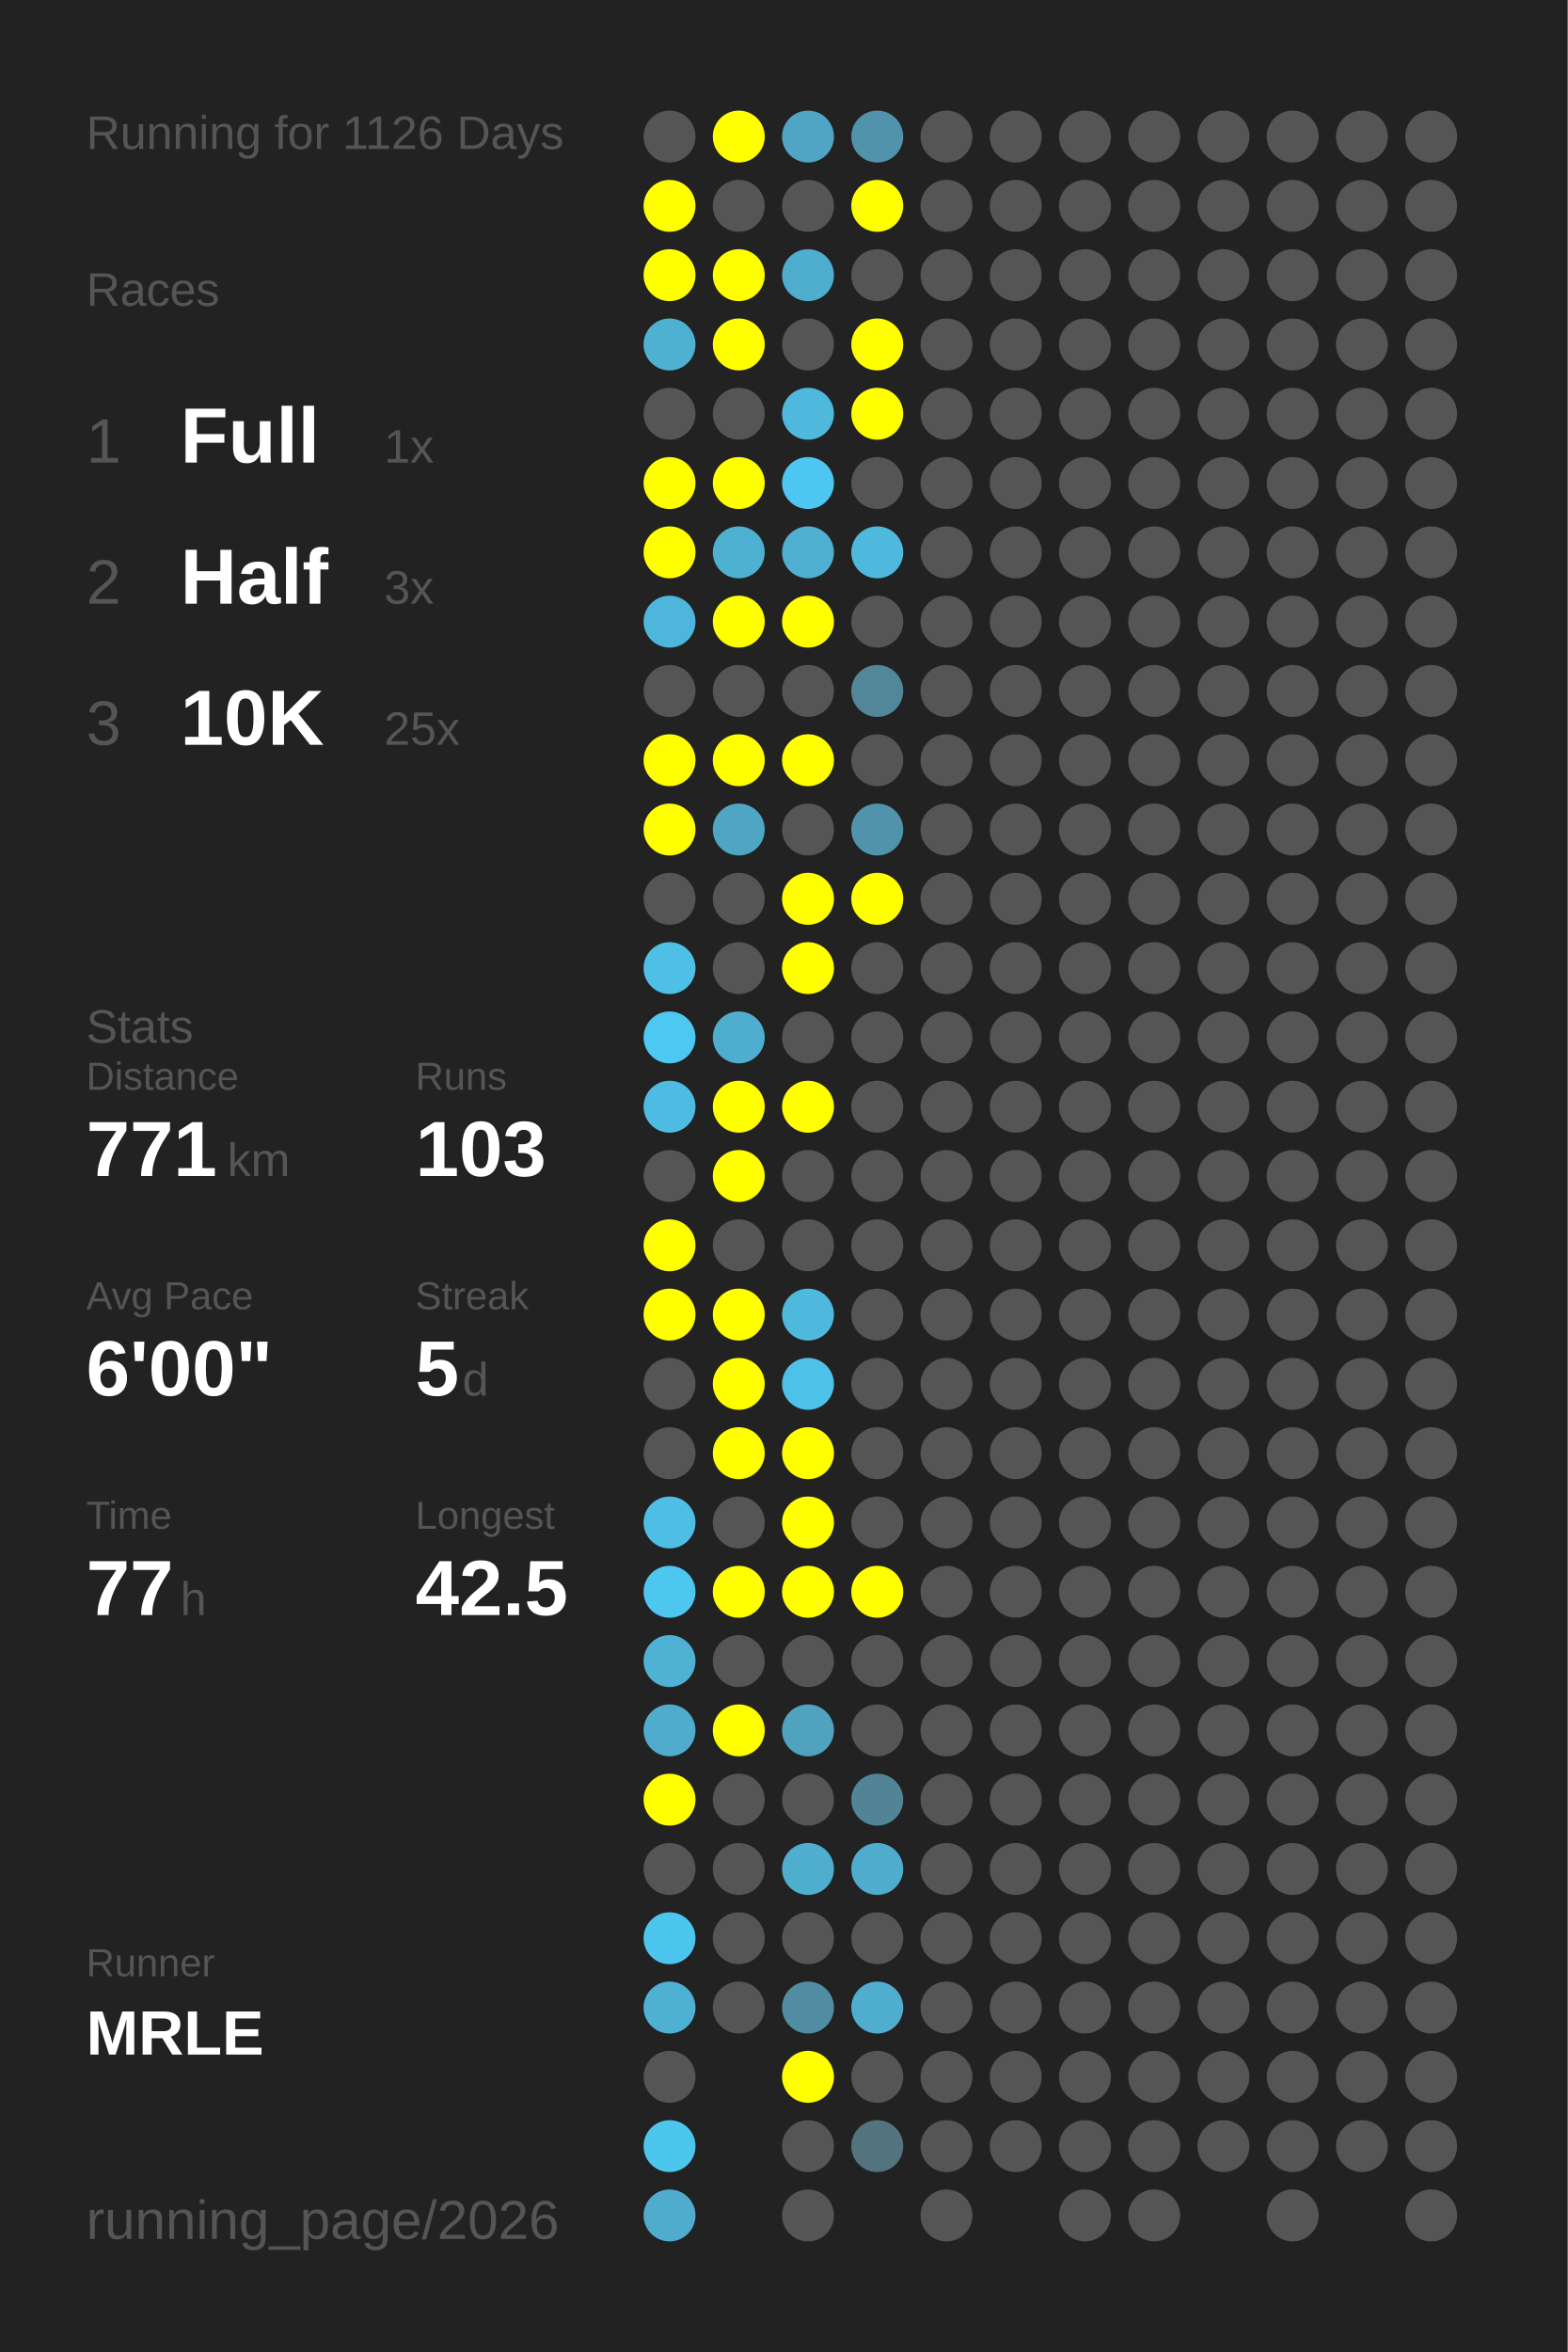
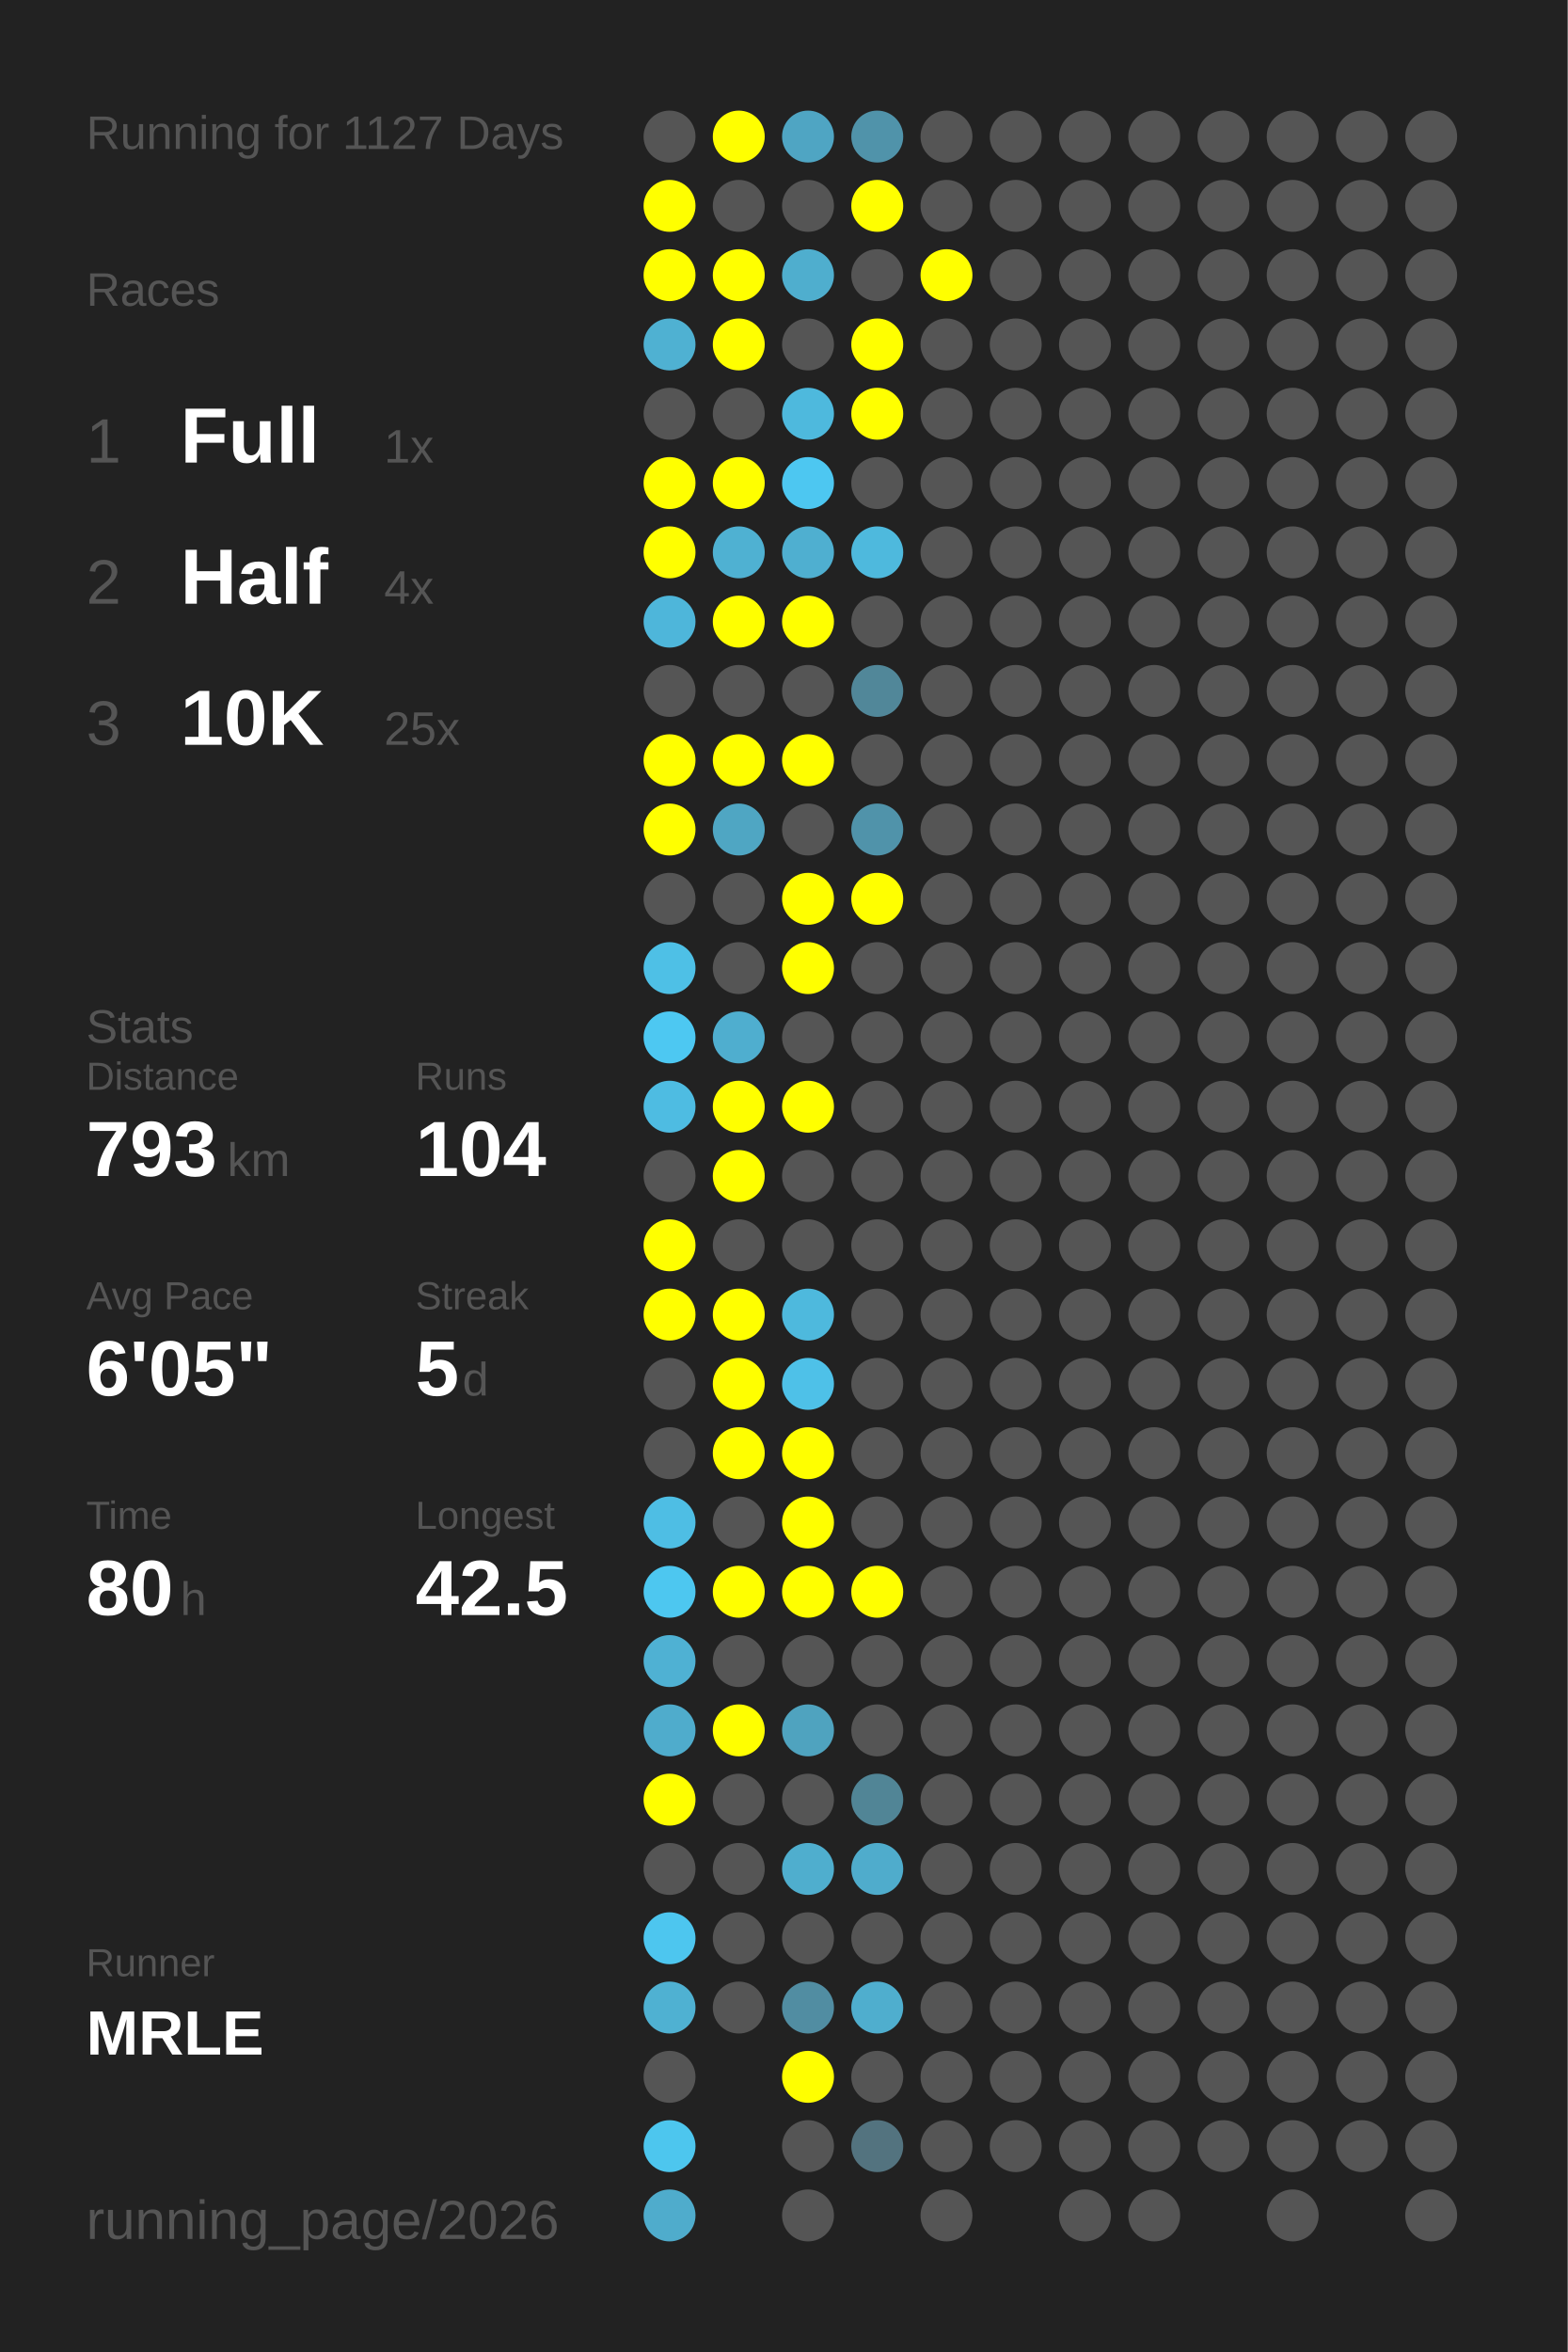
<svg xmlns="http://www.w3.org/2000/svg" baseProfile="full" height="300mm" version="1.1" viewBox="0,0,200,300" width="200mm">
  <defs />
  <rect fill="#222222" height="300" width="200" x="0" y="0" />
-   <text fill="#555555" style="font-size:6px; font-family:Arial;" x="11" y="19">Running for 1126 Days</text>
+   <text fill="#555555" style="font-size:6px; font-family:Arial;" x="11" y="19">Running for 1127 Days</text>
  <text fill="#555555" style="font-size:6px; font-family:Arial;" x="11" y="39">Races</text>
  <text fill="#555555" style="font-size:8px; font-family:Arial;" x="11" y="59">1</text>
  <text fill="#FFFFFF" style="font-size:10px; font-family:Arial; font-weight:bold;" x="23" y="59">Full</text>
  <text fill="#555555" style="font-size:6px; font-family:Arial;" x="49" y="59">1x</text>
  <text fill="#555555" style="font-size:8px; font-family:Arial;" x="11" y="77">2</text>
  <text fill="#FFFFFF" style="font-size:10px; font-family:Arial; font-weight:bold;" x="23" y="77">Half</text>
-   <text fill="#555555" style="font-size:6px; font-family:Arial;" x="49" y="77">3x</text>
+   <text fill="#555555" style="font-size:6px; font-family:Arial;" x="49" y="77">4x</text>
  <text fill="#555555" style="font-size:8px; font-family:Arial;" x="11" y="95">3</text>
  <text fill="#FFFFFF" style="font-size:10px; font-family:Arial; font-weight:bold;" x="23" y="95">10K</text>
  <text fill="#555555" style="font-size:6px; font-family:Arial;" x="49" y="95">25x</text>
  <text fill="#555555" style="font-size:6px; font-family:Arial;" x="11" y="133">Stats</text>
  <text fill="#555555" style="font-size:5px; font-family:Arial;" x="11" y="139">Distance</text>
-   <text fill="#FFFFFF" style="font-size:10px; font-family:Arial; font-weight:bold;" x="11" y="150">771</text>
+   <text fill="#FFFFFF" style="font-size:10px; font-family:Arial; font-weight:bold;" x="11" y="150">793</text>
  <text fill="#555555" style="font-size:6px; font-family:Arial;" x="29" y="150">km</text>
  <text fill="#555555" style="font-size:5px; font-family:Arial;" x="53" y="139">Runs</text>
-   <text fill="#FFFFFF" style="font-size:10px; font-family:Arial; font-weight:bold;" x="53" y="150">103</text>
+   <text fill="#FFFFFF" style="font-size:10px; font-family:Arial; font-weight:bold;" x="53" y="150">104</text>
  <text fill="#555555" style="font-size:5px; font-family:Arial;" x="11" y="167">Avg Pace</text>
-   <text fill="#FFFFFF" style="font-size:10px; font-family:Arial; font-weight:bold;" x="11" y="178">6'00"</text>
+   <text fill="#FFFFFF" style="font-size:10px; font-family:Arial; font-weight:bold;" x="11" y="178">6'05"</text>
  <text fill="#555555" style="font-size:5px; font-family:Arial;" x="53" y="167">Streak</text>
  <text fill="#FFFFFF" style="font-size:10px; font-family:Arial; font-weight:bold;" x="53" y="178">5</text>
  <text fill="#555555" style="font-size:6px; font-family:Arial;" x="59" y="178">d</text>
  <text fill="#555555" style="font-size:5px; font-family:Arial;" x="11" y="195">Time</text>
-   <text fill="#FFFFFF" style="font-size:10px; font-family:Arial; font-weight:bold;" x="11" y="206">77</text>
+   <text fill="#FFFFFF" style="font-size:10px; font-family:Arial; font-weight:bold;" x="11" y="206">80</text>
  <text fill="#555555" style="font-size:6px; font-family:Arial;" x="23" y="206">h</text>
  <text fill="#555555" style="font-size:5px; font-family:Arial;" x="53" y="195">Longest</text>
  <text fill="#FFFFFF" style="font-size:10px; font-family:Arial; font-weight:bold;" x="53" y="206">42.5</text>
  <text fill="#555555" style="font-size:5px; font-family:Arial;" x="11" y="252.065">Runner</text>
  <text fill="#FFFFFF" style="font-size:8px; font-family:Arial; font-weight:bold;" x="11" y="262.065">MRLE</text>
  <text fill="#555555" style="font-size:7px; font-family:Arial;" x="11" y="285.581">running_page/2026</text>
  <circle cx="85.417" cy="17.419" fill="#555555" r="3.312" />
  <circle cx="85.417" cy="26.258" fill="#FFFF00" r="3.312" />
  <circle cx="85.417" cy="35.097" fill="#FFFF00" r="3.312" />
  <circle cx="85.417" cy="43.935" fill="#4fb1d2" r="3.312" />
  <circle cx="85.417" cy="52.774" fill="#555555" r="3.312" />
  <circle cx="85.417" cy="61.613" fill="#FFFF00" r="3.312" />
  <circle cx="85.417" cy="70.452" fill="#FFFF00" r="3.312" />
  <circle cx="85.417" cy="79.29" fill="#4eb6da" r="3.312" />
  <circle cx="85.417" cy="88.129" fill="#555555" r="3.312" />
  <circle cx="85.417" cy="96.968" fill="#FFFF00" r="3.312" />
  <circle cx="85.417" cy="105.806" fill="#FFFF00" r="3.312" />
  <circle cx="85.417" cy="114.645" fill="#555555" r="3.312" />
  <circle cx="85.417" cy="123.484" fill="#4ec0e6" r="3.312" />
  <circle cx="85.417" cy="132.323" fill="#4dc8f2" r="3.312" />
  <circle cx="85.417" cy="141.161" fill="#4ebce2" r="3.312" />
  <circle cx="85.417" cy="150" fill="#555555" r="3.312" />
  <circle cx="85.417" cy="158.839" fill="#FFFF00" r="3.312" />
  <circle cx="85.417" cy="167.677" fill="#FFFF00" r="3.312" />
  <circle cx="85.417" cy="176.516" fill="#555555" r="3.312" />
  <circle cx="85.417" cy="185.355" fill="#555555" r="3.312" />
  <circle cx="85.417" cy="194.194" fill="#4ebee4" r="3.312" />
  <circle cx="85.417" cy="203.032" fill="#4dc7f0" r="3.312" />
  <circle cx="85.417" cy="211.871" fill="#4fb1d3" r="3.312" />
  <circle cx="85.417" cy="220.71" fill="#4faccc" r="3.312" />
  <circle cx="85.417" cy="229.548" fill="#FFFF00" r="3.312" />
  <circle cx="85.417" cy="238.387" fill="#555555" r="3.312" />
  <circle cx="85.417" cy="247.226" fill="#4dc6ef" r="3.312" />
  <circle cx="85.417" cy="256.065" fill="#4fb1d2" r="3.312" />
  <circle cx="85.417" cy="264.903" fill="#555555" r="3.312" />
  <circle cx="85.417" cy="273.742" fill="#4dc6ee" r="3.312" />
  <circle cx="85.417" cy="282.581" fill="#4faccc" r="3.312" />
  <circle cx="94.25" cy="17.419" fill="#FFFF00" r="3.312" />
  <circle cx="94.25" cy="26.258" fill="#555555" r="3.312" />
  <circle cx="94.25" cy="35.097" fill="#FFFF00" r="3.312" />
  <circle cx="94.25" cy="43.935" fill="#FFFF00" r="3.312" />
  <circle cx="94.25" cy="52.774" fill="#555555" r="3.312" />
  <circle cx="94.25" cy="61.613" fill="#FFFF00" r="3.312" />
  <circle cx="94.25" cy="70.452" fill="#4fb1d2" r="3.312" />
  <circle cx="94.25" cy="79.29" fill="#FFFF00" r="3.312" />
  <circle cx="94.25" cy="88.129" fill="#555555" r="3.312" />
  <circle cx="94.25" cy="96.968" fill="#FFFF00" r="3.312" />
  <circle cx="94.25" cy="105.806" fill="#4fa6c3" r="3.312" />
  <circle cx="94.25" cy="114.645" fill="#555555" r="3.312" />
  <circle cx="94.25" cy="123.484" fill="#555555" r="3.312" />
  <circle cx="94.25" cy="132.323" fill="#4faecf" r="3.312" />
  <circle cx="94.25" cy="141.161" fill="#FFFF00" r="3.312" />
  <circle cx="94.25" cy="150" fill="#FFFF00" r="3.312" />
  <circle cx="94.25" cy="158.839" fill="#555555" r="3.312" />
  <circle cx="94.25" cy="167.677" fill="#FFFF00" r="3.312" />
  <circle cx="94.25" cy="176.516" fill="#FFFF00" r="3.312" />
  <circle cx="94.25" cy="185.355" fill="#FFFF00" r="3.312" />
  <circle cx="94.25" cy="194.194" fill="#555555" r="3.312" />
  <circle cx="94.25" cy="203.032" fill="#FFFF00" r="3.312" />
  <circle cx="94.25" cy="211.871" fill="#555555" r="3.312" />
  <circle cx="94.25" cy="220.71" fill="#FFFF00" r="3.312" />
  <circle cx="94.25" cy="229.548" fill="#555555" r="3.312" />
  <circle cx="94.25" cy="238.387" fill="#555555" r="3.312" />
  <circle cx="94.25" cy="247.226" fill="#555555" r="3.312" />
  <circle cx="94.25" cy="256.065" fill="#555555" r="3.312" />
  <circle cx="103.083" cy="17.419" fill="#4fa5c3" r="3.312" />
  <circle cx="103.083" cy="26.258" fill="#555555" r="3.312" />
  <circle cx="103.083" cy="35.097" fill="#4faece" r="3.312" />
  <circle cx="103.083" cy="43.935" fill="#555555" r="3.312" />
  <circle cx="103.083" cy="52.774" fill="#4eb9dd" r="3.312" />
  <circle cx="103.083" cy="61.613" fill="#4dc7f1" r="3.312" />
  <circle cx="103.083" cy="70.452" fill="#4fafd0" r="3.312" />
  <circle cx="103.083" cy="79.29" fill="#FFFF00" r="3.312" />
  <circle cx="103.083" cy="88.129" fill="#555555" r="3.312" />
  <circle cx="103.083" cy="96.968" fill="#FFFF00" r="3.312" />
  <circle cx="103.083" cy="105.806" fill="#555555" r="3.312" />
  <circle cx="103.083" cy="114.645" fill="#FFFF00" r="3.312" />
  <circle cx="103.083" cy="123.484" fill="#FFFF00" r="3.312" />
  <circle cx="103.083" cy="132.323" fill="#555555" r="3.312" />
  <circle cx="103.083" cy="141.161" fill="#FFFF00" r="3.312" />
  <circle cx="103.083" cy="150" fill="#555555" r="3.312" />
  <circle cx="103.083" cy="158.839" fill="#555555" r="3.312" />
  <circle cx="103.083" cy="167.677" fill="#4eb9dd" r="3.312" />
  <circle cx="103.083" cy="176.516" fill="#4ec1e8" r="3.312" />
  <circle cx="103.083" cy="185.355" fill="#FFFF00" r="3.312" />
  <circle cx="103.083" cy="194.194" fill="#FFFF00" r="3.312" />
  <circle cx="103.083" cy="203.032" fill="#FFFF00" r="3.312" />
  <circle cx="103.083" cy="211.871" fill="#555555" r="3.312" />
  <circle cx="103.083" cy="220.71" fill="#4fa3bf" r="3.312" />
  <circle cx="103.083" cy="229.548" fill="#555555" r="3.312" />
  <circle cx="103.083" cy="238.387" fill="#4faece" r="3.312" />
  <circle cx="103.083" cy="247.226" fill="#555555" r="3.312" />
  <circle cx="103.083" cy="256.065" fill="#518da2" r="3.312" />
  <circle cx="103.083" cy="264.903" fill="#FFFF00" r="3.312" />
  <circle cx="103.083" cy="273.742" fill="#555555" r="3.312" />
  <circle cx="103.083" cy="282.581" fill="#555555" r="3.312" />
  <circle cx="111.917" cy="17.419" fill="#5093aa" r="3.312" />
  <circle cx="111.917" cy="26.258" fill="#FFFF00" r="3.312" />
  <circle cx="111.917" cy="35.097" fill="#555555" r="3.312" />
  <circle cx="111.917" cy="43.935" fill="#FFFF00" r="3.312" />
  <circle cx="111.917" cy="52.774" fill="#FFFF00" r="3.312" />
  <circle cx="111.917" cy="61.613" fill="#555555" r="3.312" />
  <circle cx="111.917" cy="70.452" fill="#4eb9dd" r="3.312" />
  <circle cx="111.917" cy="79.29" fill="#555555" r="3.312" />
  <circle cx="111.917" cy="88.129" fill="#518799" r="3.312" />
  <circle cx="111.917" cy="96.968" fill="#555555" r="3.312" />
  <circle cx="111.917" cy="105.806" fill="#5093aa" r="3.312" />
  <circle cx="111.917" cy="114.645" fill="#FFFF00" r="3.312" />
  <circle cx="111.917" cy="123.484" fill="#555555" r="3.312" />
  <circle cx="111.917" cy="132.323" fill="#555555" r="3.312" />
  <circle cx="111.917" cy="141.161" fill="#555555" r="3.312" />
  <circle cx="111.917" cy="150" fill="#555555" r="3.312" />
  <circle cx="111.917" cy="158.839" fill="#555555" r="3.312" />
  <circle cx="111.917" cy="167.677" fill="#555555" r="3.312" />
  <circle cx="111.917" cy="176.516" fill="#555555" r="3.312" />
  <circle cx="111.917" cy="185.355" fill="#555555" r="3.312" />
  <circle cx="111.917" cy="194.194" fill="#555555" r="3.312" />
  <circle cx="111.917" cy="203.032" fill="#FFFF00" r="3.312" />
  <circle cx="111.917" cy="211.871" fill="#555555" r="3.312" />
  <circle cx="111.917" cy="220.71" fill="#555555" r="3.312" />
  <circle cx="111.917" cy="229.548" fill="#518596" r="3.312" />
  <circle cx="111.917" cy="238.387" fill="#4faccc" r="3.312" />
  <circle cx="111.917" cy="247.226" fill="#555555" r="3.312" />
  <circle cx="111.917" cy="256.065" fill="#4faece" r="3.312" />
  <circle cx="111.917" cy="264.903" fill="#555555" r="3.312" />
  <circle cx="111.917" cy="273.742" fill="#53737f" r="3.312" />
  <circle cx="120.75" cy="17.419" fill="#555555" r="3.312" />
  <circle cx="120.75" cy="26.258" fill="#555555" r="3.312" />
-   <circle cx="120.75" cy="35.097" fill="#555555" r="3.312" />
+   <circle cx="120.75" cy="35.097" fill="#FFFF00" r="3.312" />
  <circle cx="120.75" cy="43.935" fill="#555555" r="3.312" />
  <circle cx="120.75" cy="52.774" fill="#555555" r="3.312" />
  <circle cx="120.75" cy="61.613" fill="#555555" r="3.312" />
  <circle cx="120.75" cy="70.452" fill="#555555" r="3.312" />
  <circle cx="120.75" cy="79.29" fill="#555555" r="3.312" />
  <circle cx="120.75" cy="88.129" fill="#555555" r="3.312" />
  <circle cx="120.75" cy="96.968" fill="#555555" r="3.312" />
  <circle cx="120.75" cy="105.806" fill="#555555" r="3.312" />
  <circle cx="120.75" cy="114.645" fill="#555555" r="3.312" />
  <circle cx="120.75" cy="123.484" fill="#555555" r="3.312" />
  <circle cx="120.75" cy="132.323" fill="#555555" r="3.312" />
  <circle cx="120.75" cy="141.161" fill="#555555" r="3.312" />
  <circle cx="120.75" cy="150" fill="#555555" r="3.312" />
  <circle cx="120.75" cy="158.839" fill="#555555" r="3.312" />
  <circle cx="120.75" cy="167.677" fill="#555555" r="3.312" />
  <circle cx="120.75" cy="176.516" fill="#555555" r="3.312" />
  <circle cx="120.75" cy="185.355" fill="#555555" r="3.312" />
  <circle cx="120.75" cy="194.194" fill="#555555" r="3.312" />
  <circle cx="120.75" cy="203.032" fill="#555555" r="3.312" />
  <circle cx="120.75" cy="211.871" fill="#555555" r="3.312" />
  <circle cx="120.75" cy="220.71" fill="#555555" r="3.312" />
  <circle cx="120.75" cy="229.548" fill="#555555" r="3.312" />
  <circle cx="120.75" cy="238.387" fill="#555555" r="3.312" />
  <circle cx="120.75" cy="247.226" fill="#555555" r="3.312" />
  <circle cx="120.75" cy="256.065" fill="#555555" r="3.312" />
  <circle cx="120.75" cy="264.903" fill="#555555" r="3.312" />
  <circle cx="120.75" cy="273.742" fill="#555555" r="3.312" />
  <circle cx="120.75" cy="282.581" fill="#555555" r="3.312" />
  <circle cx="129.583" cy="17.419" fill="#555555" r="3.312" />
  <circle cx="129.583" cy="26.258" fill="#555555" r="3.312" />
  <circle cx="129.583" cy="35.097" fill="#555555" r="3.312" />
  <circle cx="129.583" cy="43.935" fill="#555555" r="3.312" />
  <circle cx="129.583" cy="52.774" fill="#555555" r="3.312" />
  <circle cx="129.583" cy="61.613" fill="#555555" r="3.312" />
  <circle cx="129.583" cy="70.452" fill="#555555" r="3.312" />
  <circle cx="129.583" cy="79.29" fill="#555555" r="3.312" />
  <circle cx="129.583" cy="88.129" fill="#555555" r="3.312" />
  <circle cx="129.583" cy="96.968" fill="#555555" r="3.312" />
  <circle cx="129.583" cy="105.806" fill="#555555" r="3.312" />
  <circle cx="129.583" cy="114.645" fill="#555555" r="3.312" />
  <circle cx="129.583" cy="123.484" fill="#555555" r="3.312" />
  <circle cx="129.583" cy="132.323" fill="#555555" r="3.312" />
  <circle cx="129.583" cy="141.161" fill="#555555" r="3.312" />
  <circle cx="129.583" cy="150" fill="#555555" r="3.312" />
  <circle cx="129.583" cy="158.839" fill="#555555" r="3.312" />
  <circle cx="129.583" cy="167.677" fill="#555555" r="3.312" />
  <circle cx="129.583" cy="176.516" fill="#555555" r="3.312" />
  <circle cx="129.583" cy="185.355" fill="#555555" r="3.312" />
  <circle cx="129.583" cy="194.194" fill="#555555" r="3.312" />
  <circle cx="129.583" cy="203.032" fill="#555555" r="3.312" />
  <circle cx="129.583" cy="211.871" fill="#555555" r="3.312" />
  <circle cx="129.583" cy="220.71" fill="#555555" r="3.312" />
  <circle cx="129.583" cy="229.548" fill="#555555" r="3.312" />
  <circle cx="129.583" cy="238.387" fill="#555555" r="3.312" />
  <circle cx="129.583" cy="247.226" fill="#555555" r="3.312" />
  <circle cx="129.583" cy="256.065" fill="#555555" r="3.312" />
  <circle cx="129.583" cy="264.903" fill="#555555" r="3.312" />
  <circle cx="129.583" cy="273.742" fill="#555555" r="3.312" />
  <circle cx="138.417" cy="17.419" fill="#555555" r="3.312" />
  <circle cx="138.417" cy="26.258" fill="#555555" r="3.312" />
  <circle cx="138.417" cy="35.097" fill="#555555" r="3.312" />
  <circle cx="138.417" cy="43.935" fill="#555555" r="3.312" />
  <circle cx="138.417" cy="52.774" fill="#555555" r="3.312" />
  <circle cx="138.417" cy="61.613" fill="#555555" r="3.312" />
  <circle cx="138.417" cy="70.452" fill="#555555" r="3.312" />
  <circle cx="138.417" cy="79.29" fill="#555555" r="3.312" />
  <circle cx="138.417" cy="88.129" fill="#555555" r="3.312" />
  <circle cx="138.417" cy="96.968" fill="#555555" r="3.312" />
  <circle cx="138.417" cy="105.806" fill="#555555" r="3.312" />
  <circle cx="138.417" cy="114.645" fill="#555555" r="3.312" />
  <circle cx="138.417" cy="123.484" fill="#555555" r="3.312" />
  <circle cx="138.417" cy="132.323" fill="#555555" r="3.312" />
  <circle cx="138.417" cy="141.161" fill="#555555" r="3.312" />
  <circle cx="138.417" cy="150" fill="#555555" r="3.312" />
  <circle cx="138.417" cy="158.839" fill="#555555" r="3.312" />
  <circle cx="138.417" cy="167.677" fill="#555555" r="3.312" />
  <circle cx="138.417" cy="176.516" fill="#555555" r="3.312" />
  <circle cx="138.417" cy="185.355" fill="#555555" r="3.312" />
  <circle cx="138.417" cy="194.194" fill="#555555" r="3.312" />
  <circle cx="138.417" cy="203.032" fill="#555555" r="3.312" />
  <circle cx="138.417" cy="211.871" fill="#555555" r="3.312" />
  <circle cx="138.417" cy="220.71" fill="#555555" r="3.312" />
  <circle cx="138.417" cy="229.548" fill="#555555" r="3.312" />
  <circle cx="138.417" cy="238.387" fill="#555555" r="3.312" />
  <circle cx="138.417" cy="247.226" fill="#555555" r="3.312" />
  <circle cx="138.417" cy="256.065" fill="#555555" r="3.312" />
  <circle cx="138.417" cy="264.903" fill="#555555" r="3.312" />
  <circle cx="138.417" cy="273.742" fill="#555555" r="3.312" />
  <circle cx="138.417" cy="282.581" fill="#555555" r="3.312" />
  <circle cx="147.25" cy="17.419" fill="#555555" r="3.312" />
  <circle cx="147.25" cy="26.258" fill="#555555" r="3.312" />
  <circle cx="147.25" cy="35.097" fill="#555555" r="3.312" />
  <circle cx="147.25" cy="43.935" fill="#555555" r="3.312" />
  <circle cx="147.25" cy="52.774" fill="#555555" r="3.312" />
  <circle cx="147.25" cy="61.613" fill="#555555" r="3.312" />
  <circle cx="147.25" cy="70.452" fill="#555555" r="3.312" />
  <circle cx="147.25" cy="79.29" fill="#555555" r="3.312" />
  <circle cx="147.25" cy="88.129" fill="#555555" r="3.312" />
  <circle cx="147.25" cy="96.968" fill="#555555" r="3.312" />
  <circle cx="147.25" cy="105.806" fill="#555555" r="3.312" />
  <circle cx="147.25" cy="114.645" fill="#555555" r="3.312" />
  <circle cx="147.25" cy="123.484" fill="#555555" r="3.312" />
  <circle cx="147.25" cy="132.323" fill="#555555" r="3.312" />
  <circle cx="147.25" cy="141.161" fill="#555555" r="3.312" />
  <circle cx="147.25" cy="150" fill="#555555" r="3.312" />
  <circle cx="147.25" cy="158.839" fill="#555555" r="3.312" />
  <circle cx="147.25" cy="167.677" fill="#555555" r="3.312" />
  <circle cx="147.25" cy="176.516" fill="#555555" r="3.312" />
  <circle cx="147.25" cy="185.355" fill="#555555" r="3.312" />
  <circle cx="147.25" cy="194.194" fill="#555555" r="3.312" />
  <circle cx="147.25" cy="203.032" fill="#555555" r="3.312" />
  <circle cx="147.25" cy="211.871" fill="#555555" r="3.312" />
  <circle cx="147.25" cy="220.71" fill="#555555" r="3.312" />
  <circle cx="147.25" cy="229.548" fill="#555555" r="3.312" />
  <circle cx="147.25" cy="238.387" fill="#555555" r="3.312" />
  <circle cx="147.25" cy="247.226" fill="#555555" r="3.312" />
  <circle cx="147.25" cy="256.065" fill="#555555" r="3.312" />
  <circle cx="147.25" cy="264.903" fill="#555555" r="3.312" />
  <circle cx="147.25" cy="273.742" fill="#555555" r="3.312" />
  <circle cx="147.25" cy="282.581" fill="#555555" r="3.312" />
  <circle cx="156.083" cy="17.419" fill="#555555" r="3.312" />
  <circle cx="156.083" cy="26.258" fill="#555555" r="3.312" />
  <circle cx="156.083" cy="35.097" fill="#555555" r="3.312" />
  <circle cx="156.083" cy="43.935" fill="#555555" r="3.312" />
  <circle cx="156.083" cy="52.774" fill="#555555" r="3.312" />
  <circle cx="156.083" cy="61.613" fill="#555555" r="3.312" />
  <circle cx="156.083" cy="70.452" fill="#555555" r="3.312" />
  <circle cx="156.083" cy="79.29" fill="#555555" r="3.312" />
  <circle cx="156.083" cy="88.129" fill="#555555" r="3.312" />
  <circle cx="156.083" cy="96.968" fill="#555555" r="3.312" />
  <circle cx="156.083" cy="105.806" fill="#555555" r="3.312" />
  <circle cx="156.083" cy="114.645" fill="#555555" r="3.312" />
  <circle cx="156.083" cy="123.484" fill="#555555" r="3.312" />
  <circle cx="156.083" cy="132.323" fill="#555555" r="3.312" />
  <circle cx="156.083" cy="141.161" fill="#555555" r="3.312" />
  <circle cx="156.083" cy="150" fill="#555555" r="3.312" />
  <circle cx="156.083" cy="158.839" fill="#555555" r="3.312" />
  <circle cx="156.083" cy="167.677" fill="#555555" r="3.312" />
  <circle cx="156.083" cy="176.516" fill="#555555" r="3.312" />
  <circle cx="156.083" cy="185.355" fill="#555555" r="3.312" />
  <circle cx="156.083" cy="194.194" fill="#555555" r="3.312" />
  <circle cx="156.083" cy="203.032" fill="#555555" r="3.312" />
  <circle cx="156.083" cy="211.871" fill="#555555" r="3.312" />
  <circle cx="156.083" cy="220.71" fill="#555555" r="3.312" />
  <circle cx="156.083" cy="229.548" fill="#555555" r="3.312" />
  <circle cx="156.083" cy="238.387" fill="#555555" r="3.312" />
  <circle cx="156.083" cy="247.226" fill="#555555" r="3.312" />
  <circle cx="156.083" cy="256.065" fill="#555555" r="3.312" />
  <circle cx="156.083" cy="264.903" fill="#555555" r="3.312" />
  <circle cx="156.083" cy="273.742" fill="#555555" r="3.312" />
  <circle cx="164.917" cy="17.419" fill="#555555" r="3.312" />
  <circle cx="164.917" cy="26.258" fill="#555555" r="3.312" />
  <circle cx="164.917" cy="35.097" fill="#555555" r="3.312" />
  <circle cx="164.917" cy="43.935" fill="#555555" r="3.312" />
  <circle cx="164.917" cy="52.774" fill="#555555" r="3.312" />
  <circle cx="164.917" cy="61.613" fill="#555555" r="3.312" />
  <circle cx="164.917" cy="70.452" fill="#555555" r="3.312" />
  <circle cx="164.917" cy="79.29" fill="#555555" r="3.312" />
  <circle cx="164.917" cy="88.129" fill="#555555" r="3.312" />
  <circle cx="164.917" cy="96.968" fill="#555555" r="3.312" />
  <circle cx="164.917" cy="105.806" fill="#555555" r="3.312" />
  <circle cx="164.917" cy="114.645" fill="#555555" r="3.312" />
  <circle cx="164.917" cy="123.484" fill="#555555" r="3.312" />
  <circle cx="164.917" cy="132.323" fill="#555555" r="3.312" />
  <circle cx="164.917" cy="141.161" fill="#555555" r="3.312" />
  <circle cx="164.917" cy="150" fill="#555555" r="3.312" />
  <circle cx="164.917" cy="158.839" fill="#555555" r="3.312" />
  <circle cx="164.917" cy="167.677" fill="#555555" r="3.312" />
  <circle cx="164.917" cy="176.516" fill="#555555" r="3.312" />
  <circle cx="164.917" cy="185.355" fill="#555555" r="3.312" />
  <circle cx="164.917" cy="194.194" fill="#555555" r="3.312" />
  <circle cx="164.917" cy="203.032" fill="#555555" r="3.312" />
  <circle cx="164.917" cy="211.871" fill="#555555" r="3.312" />
  <circle cx="164.917" cy="220.71" fill="#555555" r="3.312" />
  <circle cx="164.917" cy="229.548" fill="#555555" r="3.312" />
  <circle cx="164.917" cy="238.387" fill="#555555" r="3.312" />
  <circle cx="164.917" cy="247.226" fill="#555555" r="3.312" />
  <circle cx="164.917" cy="256.065" fill="#555555" r="3.312" />
  <circle cx="164.917" cy="264.903" fill="#555555" r="3.312" />
  <circle cx="164.917" cy="273.742" fill="#555555" r="3.312" />
  <circle cx="164.917" cy="282.581" fill="#555555" r="3.312" />
  <circle cx="173.75" cy="17.419" fill="#555555" r="3.312" />
  <circle cx="173.75" cy="26.258" fill="#555555" r="3.312" />
  <circle cx="173.75" cy="35.097" fill="#555555" r="3.312" />
  <circle cx="173.75" cy="43.935" fill="#555555" r="3.312" />
  <circle cx="173.75" cy="52.774" fill="#555555" r="3.312" />
  <circle cx="173.75" cy="61.613" fill="#555555" r="3.312" />
  <circle cx="173.75" cy="70.452" fill="#555555" r="3.312" />
  <circle cx="173.75" cy="79.29" fill="#555555" r="3.312" />
  <circle cx="173.75" cy="88.129" fill="#555555" r="3.312" />
  <circle cx="173.75" cy="96.968" fill="#555555" r="3.312" />
  <circle cx="173.75" cy="105.806" fill="#555555" r="3.312" />
  <circle cx="173.75" cy="114.645" fill="#555555" r="3.312" />
  <circle cx="173.75" cy="123.484" fill="#555555" r="3.312" />
  <circle cx="173.75" cy="132.323" fill="#555555" r="3.312" />
  <circle cx="173.75" cy="141.161" fill="#555555" r="3.312" />
  <circle cx="173.75" cy="150" fill="#555555" r="3.312" />
  <circle cx="173.75" cy="158.839" fill="#555555" r="3.312" />
  <circle cx="173.75" cy="167.677" fill="#555555" r="3.312" />
  <circle cx="173.75" cy="176.516" fill="#555555" r="3.312" />
  <circle cx="173.75" cy="185.355" fill="#555555" r="3.312" />
  <circle cx="173.75" cy="194.194" fill="#555555" r="3.312" />
  <circle cx="173.75" cy="203.032" fill="#555555" r="3.312" />
  <circle cx="173.75" cy="211.871" fill="#555555" r="3.312" />
  <circle cx="173.75" cy="220.71" fill="#555555" r="3.312" />
  <circle cx="173.75" cy="229.548" fill="#555555" r="3.312" />
  <circle cx="173.75" cy="238.387" fill="#555555" r="3.312" />
  <circle cx="173.75" cy="247.226" fill="#555555" r="3.312" />
  <circle cx="173.75" cy="256.065" fill="#555555" r="3.312" />
  <circle cx="173.75" cy="264.903" fill="#555555" r="3.312" />
  <circle cx="173.75" cy="273.742" fill="#555555" r="3.312" />
  <circle cx="182.583" cy="17.419" fill="#555555" r="3.312" />
  <circle cx="182.583" cy="26.258" fill="#555555" r="3.312" />
  <circle cx="182.583" cy="35.097" fill="#555555" r="3.312" />
  <circle cx="182.583" cy="43.935" fill="#555555" r="3.312" />
  <circle cx="182.583" cy="52.774" fill="#555555" r="3.312" />
  <circle cx="182.583" cy="61.613" fill="#555555" r="3.312" />
  <circle cx="182.583" cy="70.452" fill="#555555" r="3.312" />
  <circle cx="182.583" cy="79.29" fill="#555555" r="3.312" />
  <circle cx="182.583" cy="88.129" fill="#555555" r="3.312" />
  <circle cx="182.583" cy="96.968" fill="#555555" r="3.312" />
  <circle cx="182.583" cy="105.806" fill="#555555" r="3.312" />
  <circle cx="182.583" cy="114.645" fill="#555555" r="3.312" />
  <circle cx="182.583" cy="123.484" fill="#555555" r="3.312" />
  <circle cx="182.583" cy="132.323" fill="#555555" r="3.312" />
  <circle cx="182.583" cy="141.161" fill="#555555" r="3.312" />
  <circle cx="182.583" cy="150" fill="#555555" r="3.312" />
  <circle cx="182.583" cy="158.839" fill="#555555" r="3.312" />
  <circle cx="182.583" cy="167.677" fill="#555555" r="3.312" />
  <circle cx="182.583" cy="176.516" fill="#555555" r="3.312" />
  <circle cx="182.583" cy="185.355" fill="#555555" r="3.312" />
  <circle cx="182.583" cy="194.194" fill="#555555" r="3.312" />
  <circle cx="182.583" cy="203.032" fill="#555555" r="3.312" />
  <circle cx="182.583" cy="211.871" fill="#555555" r="3.312" />
  <circle cx="182.583" cy="220.71" fill="#555555" r="3.312" />
  <circle cx="182.583" cy="229.548" fill="#555555" r="3.312" />
  <circle cx="182.583" cy="238.387" fill="#555555" r="3.312" />
  <circle cx="182.583" cy="247.226" fill="#555555" r="3.312" />
  <circle cx="182.583" cy="256.065" fill="#555555" r="3.312" />
  <circle cx="182.583" cy="264.903" fill="#555555" r="3.312" />
  <circle cx="182.583" cy="273.742" fill="#555555" r="3.312" />
  <circle cx="182.583" cy="282.581" fill="#555555" r="3.312" />
</svg>
